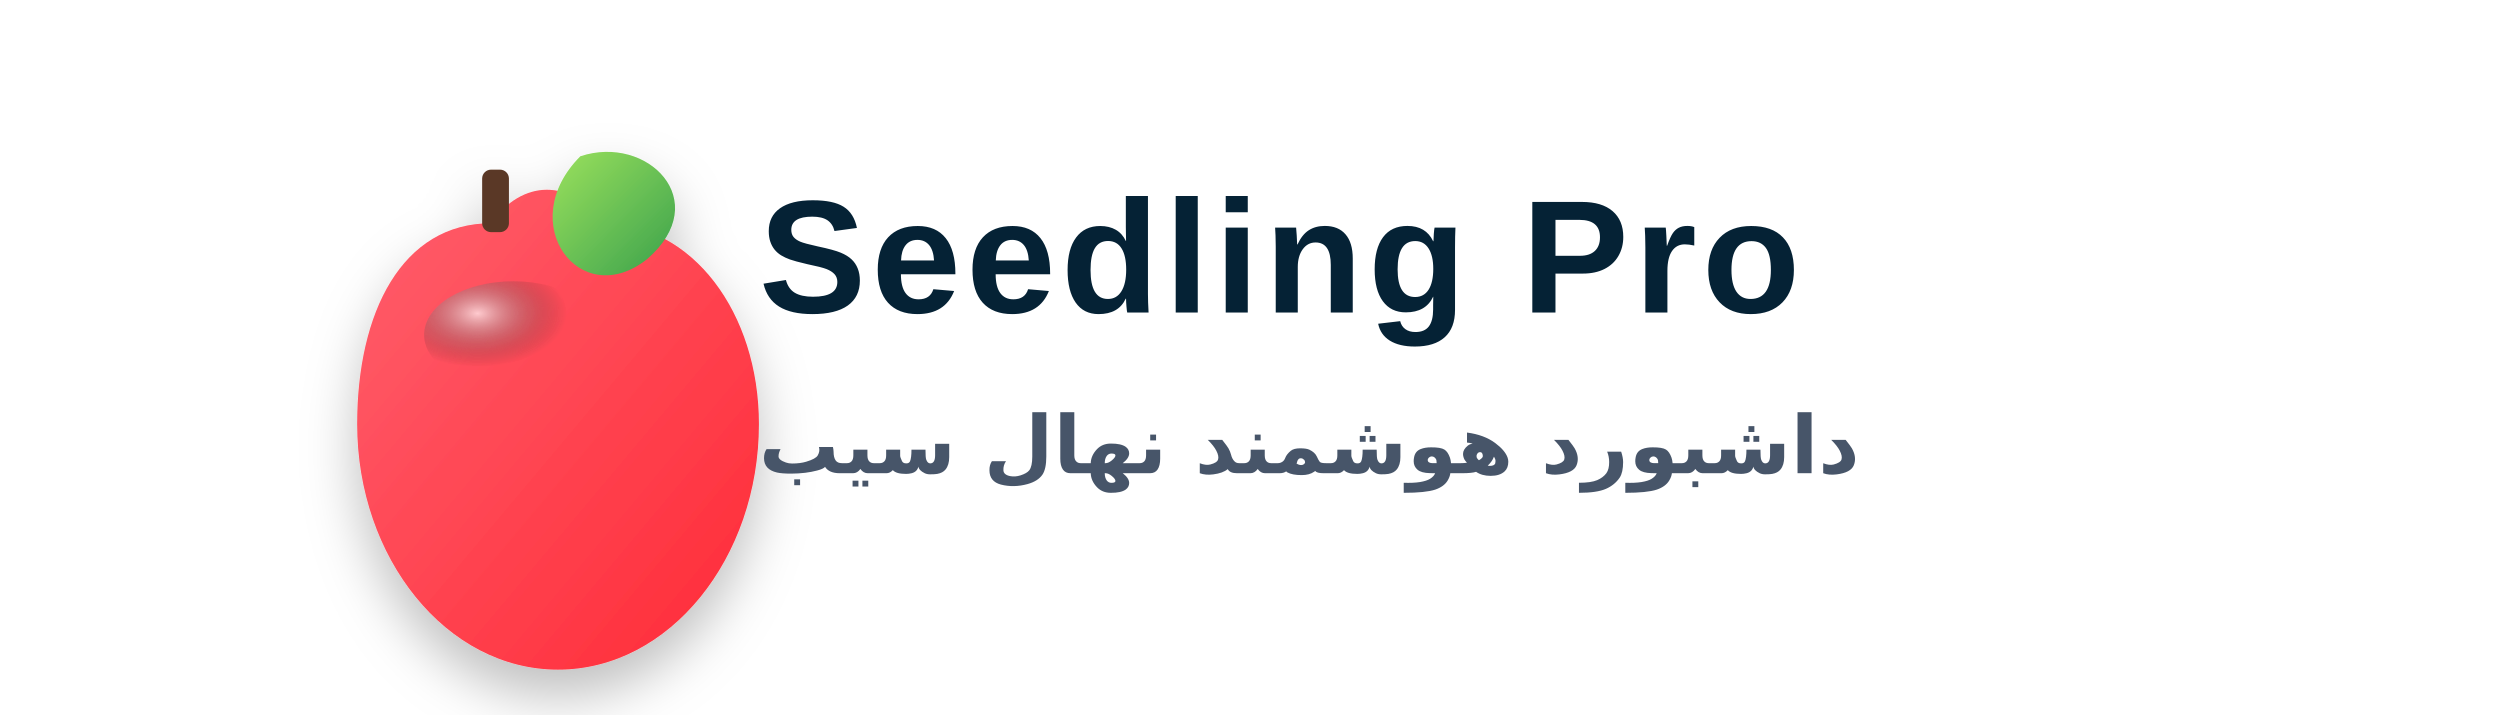
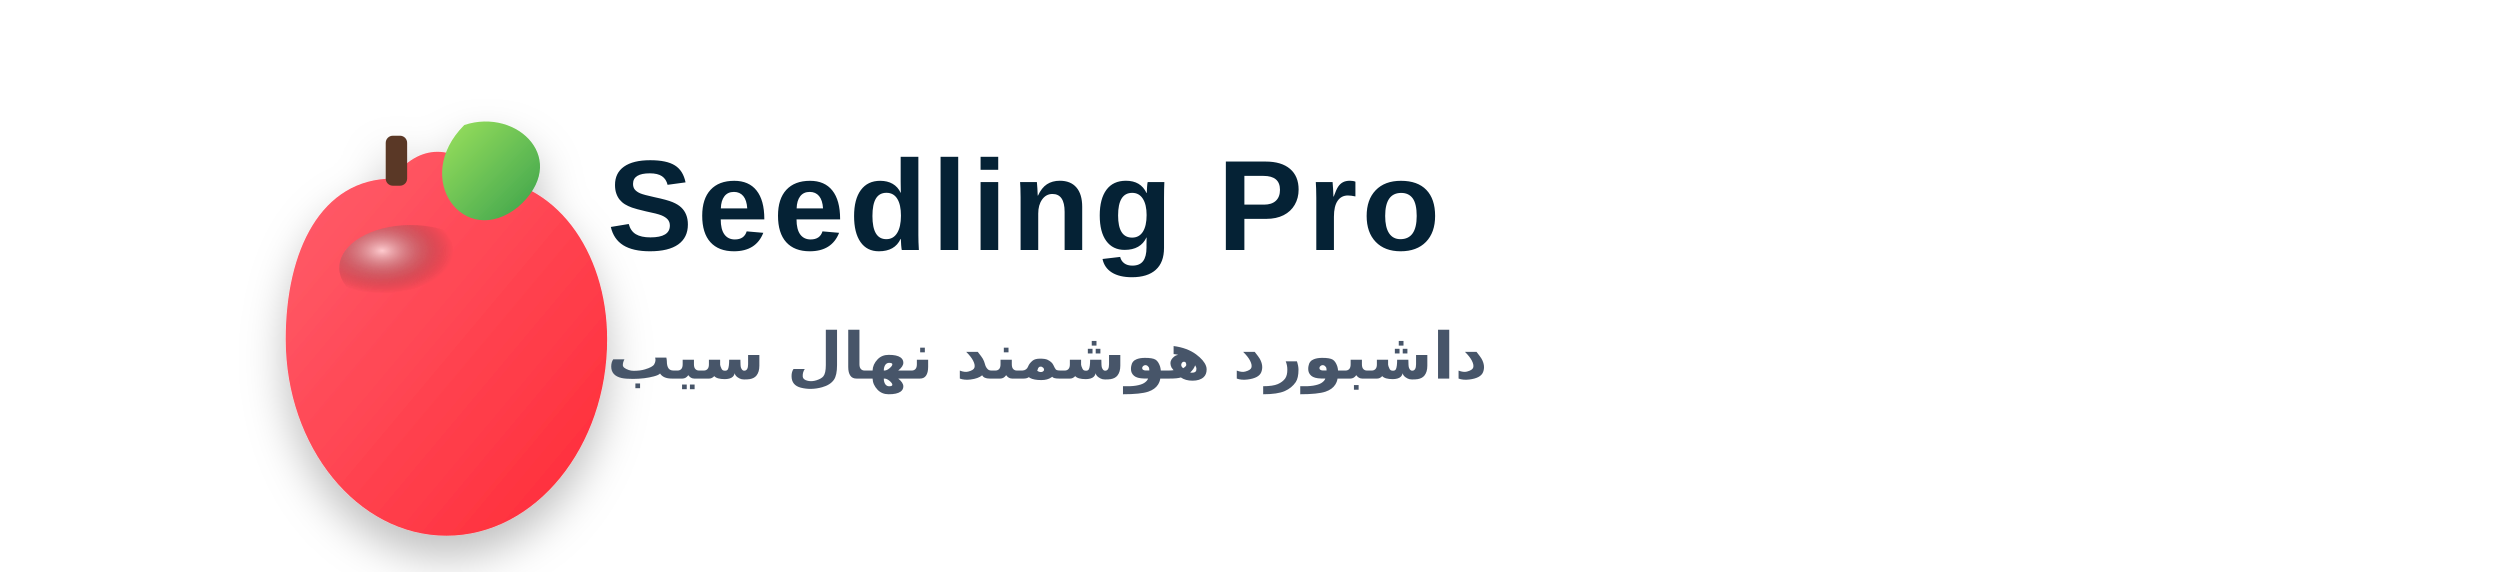
- <svg xmlns="http://www.w3.org/2000/svg" viewBox="0 0 560 160" width="560" height="160">
+ <svg xmlns="http://www.w3.org/2000/svg" viewBox="0 0 700 160" width="700" height="160">
  <defs>
    <linearGradient id="appleGrad" x1="0" y1="0" x2="1" y2="1">
      <stop offset="0%" stop-color="#ff5f6d" />
      <stop offset="100%" stop-color="#ff2a36" />
    </linearGradient>
    <linearGradient id="leafGrad" x1="0" y1="0" x2="1" y2="1">
      <stop offset="0%" stop-color="#9be15d" />
      <stop offset="100%" stop-color="#3aa14c" />
    </linearGradient>
    <radialGradient id="shine" cx="30%" cy="30%" r="50%">
      <stop offset="0%" stop-color="#ffffff" stop-opacity="0.7" />
      <stop offset="100%" stop-color="transparent" />
    </radialGradient>
    <filter id="shadow" x="-40%" y="-40%" width="200%" height="200%">
      <feDropShadow dx="0" dy="6" stdDeviation="6" flood-color="#000" flood-opacity="0.25" />
    </filter>
  </defs>
-   <rect width="560" height="160" rx="24" fill="transparent" />
+   <rect width="700" height="160" rx="24" fill="transparent" />
  <g transform="translate(60,30)" filter="url(#shadow)">
    <path d="M50,20               C30,20 20,40 20,65               C20,95 40,120 65,120               C90,120 110,95 110,65               C110,40 95,20 75,20               C68,10 57,10 50,20 Z" fill="url(#appleGrad)" />
    <ellipse cx="55" cy="45" rx="20" ry="12" fill="url(#shine)" />
    <rect x="48" y="8" width="6" height="14" rx="2" fill="#5a3825" />
    <path d="M70,5               C85,0 100,15 85,28               C70,40 55,20 70,5 Z" fill="url(#leafGrad)" />
  </g>
  <g transform="translate(170,70)">
    <text x="0" y="0" font-family="Poppins, Arial, sans-serif" font-size="36" font-weight="700" fill="#052235" letter-spacing="1.2">Seedling Pro</text>
    <text x="0" y="36" font-family="Vazir, Tahoma, sans-serif" font-size="18" font-weight="600" fill="#475569">داشبورد هوشمند نهال سیب</text>
  </g>
</svg>
